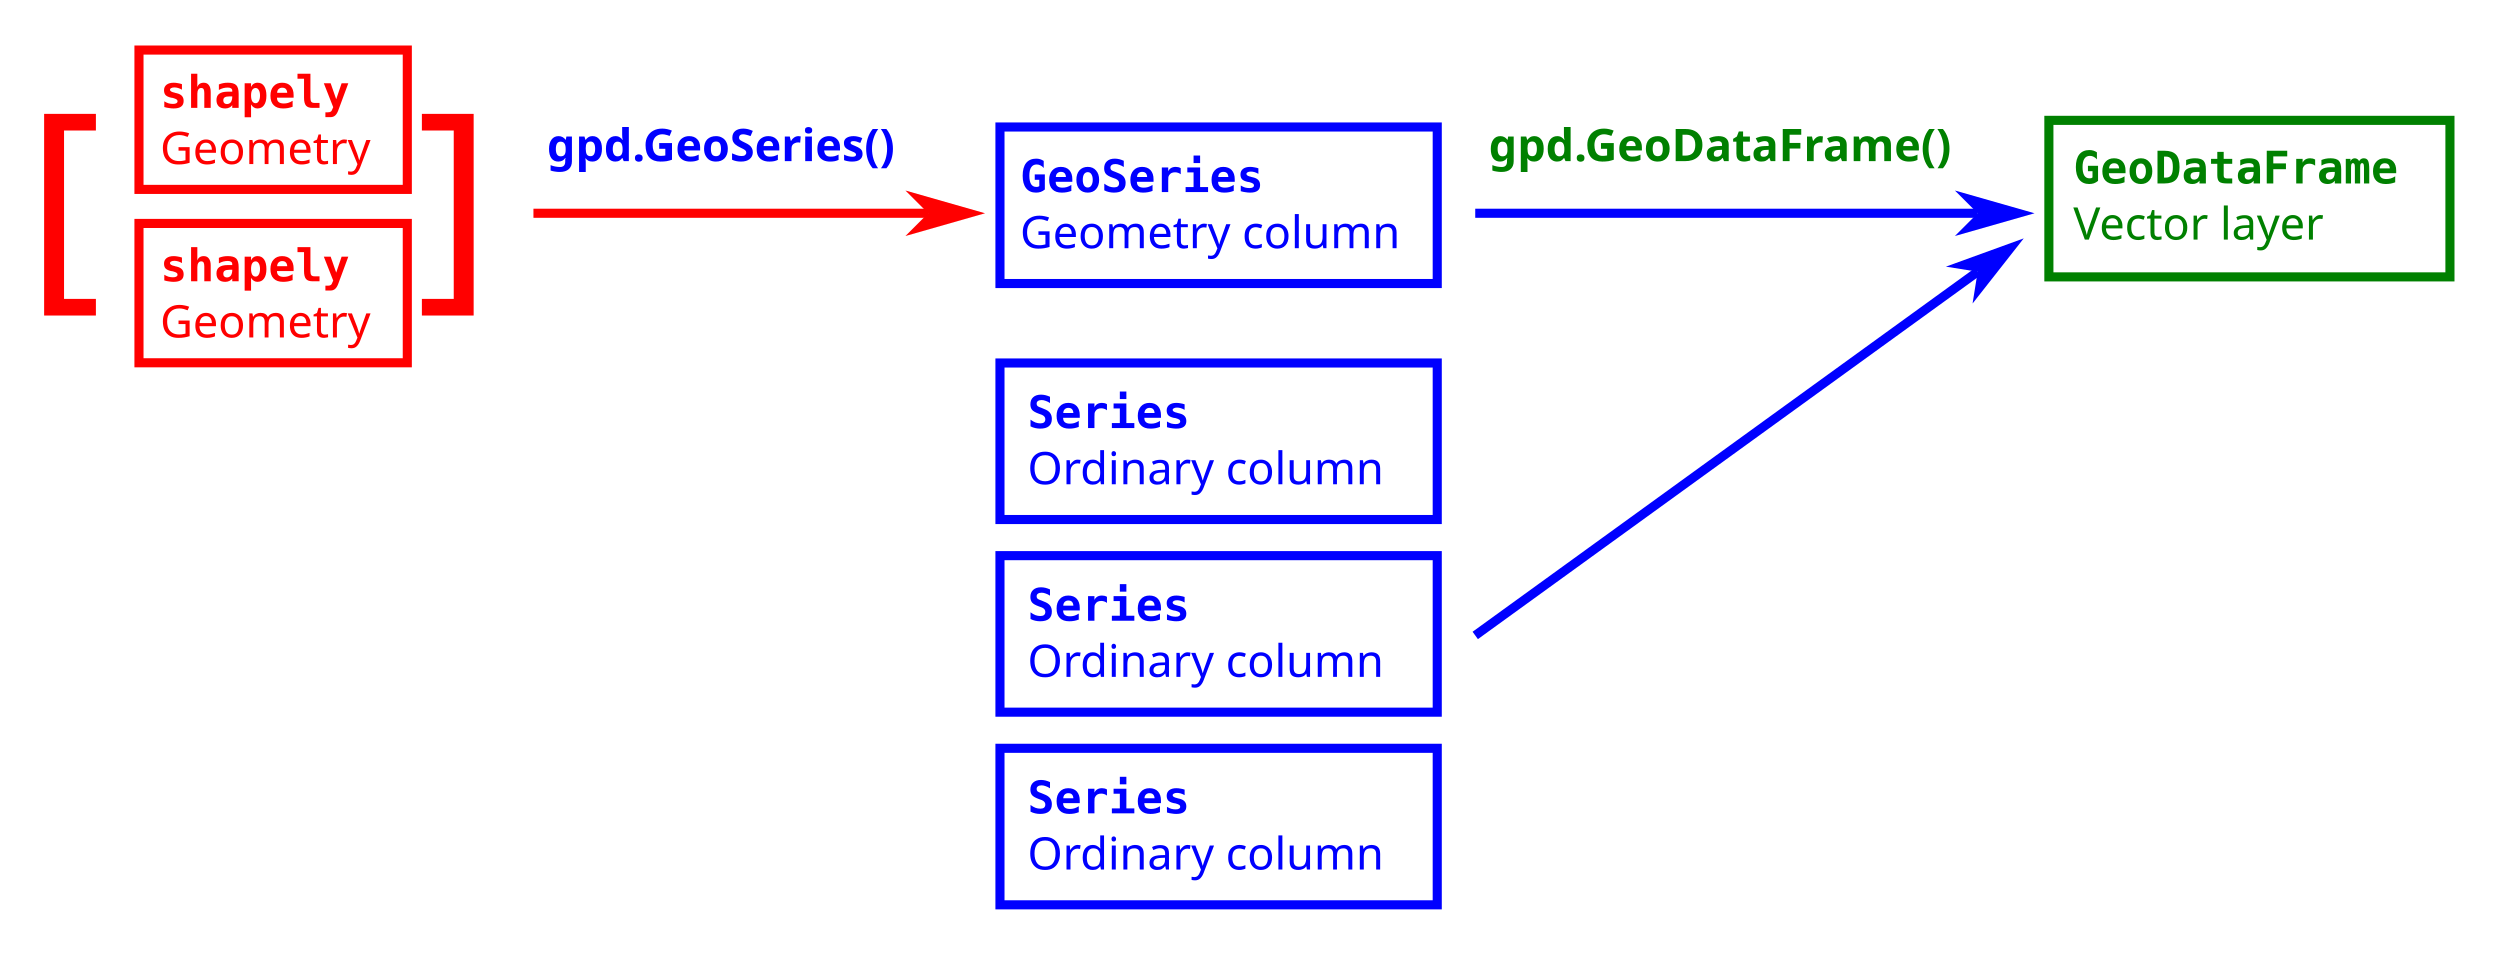
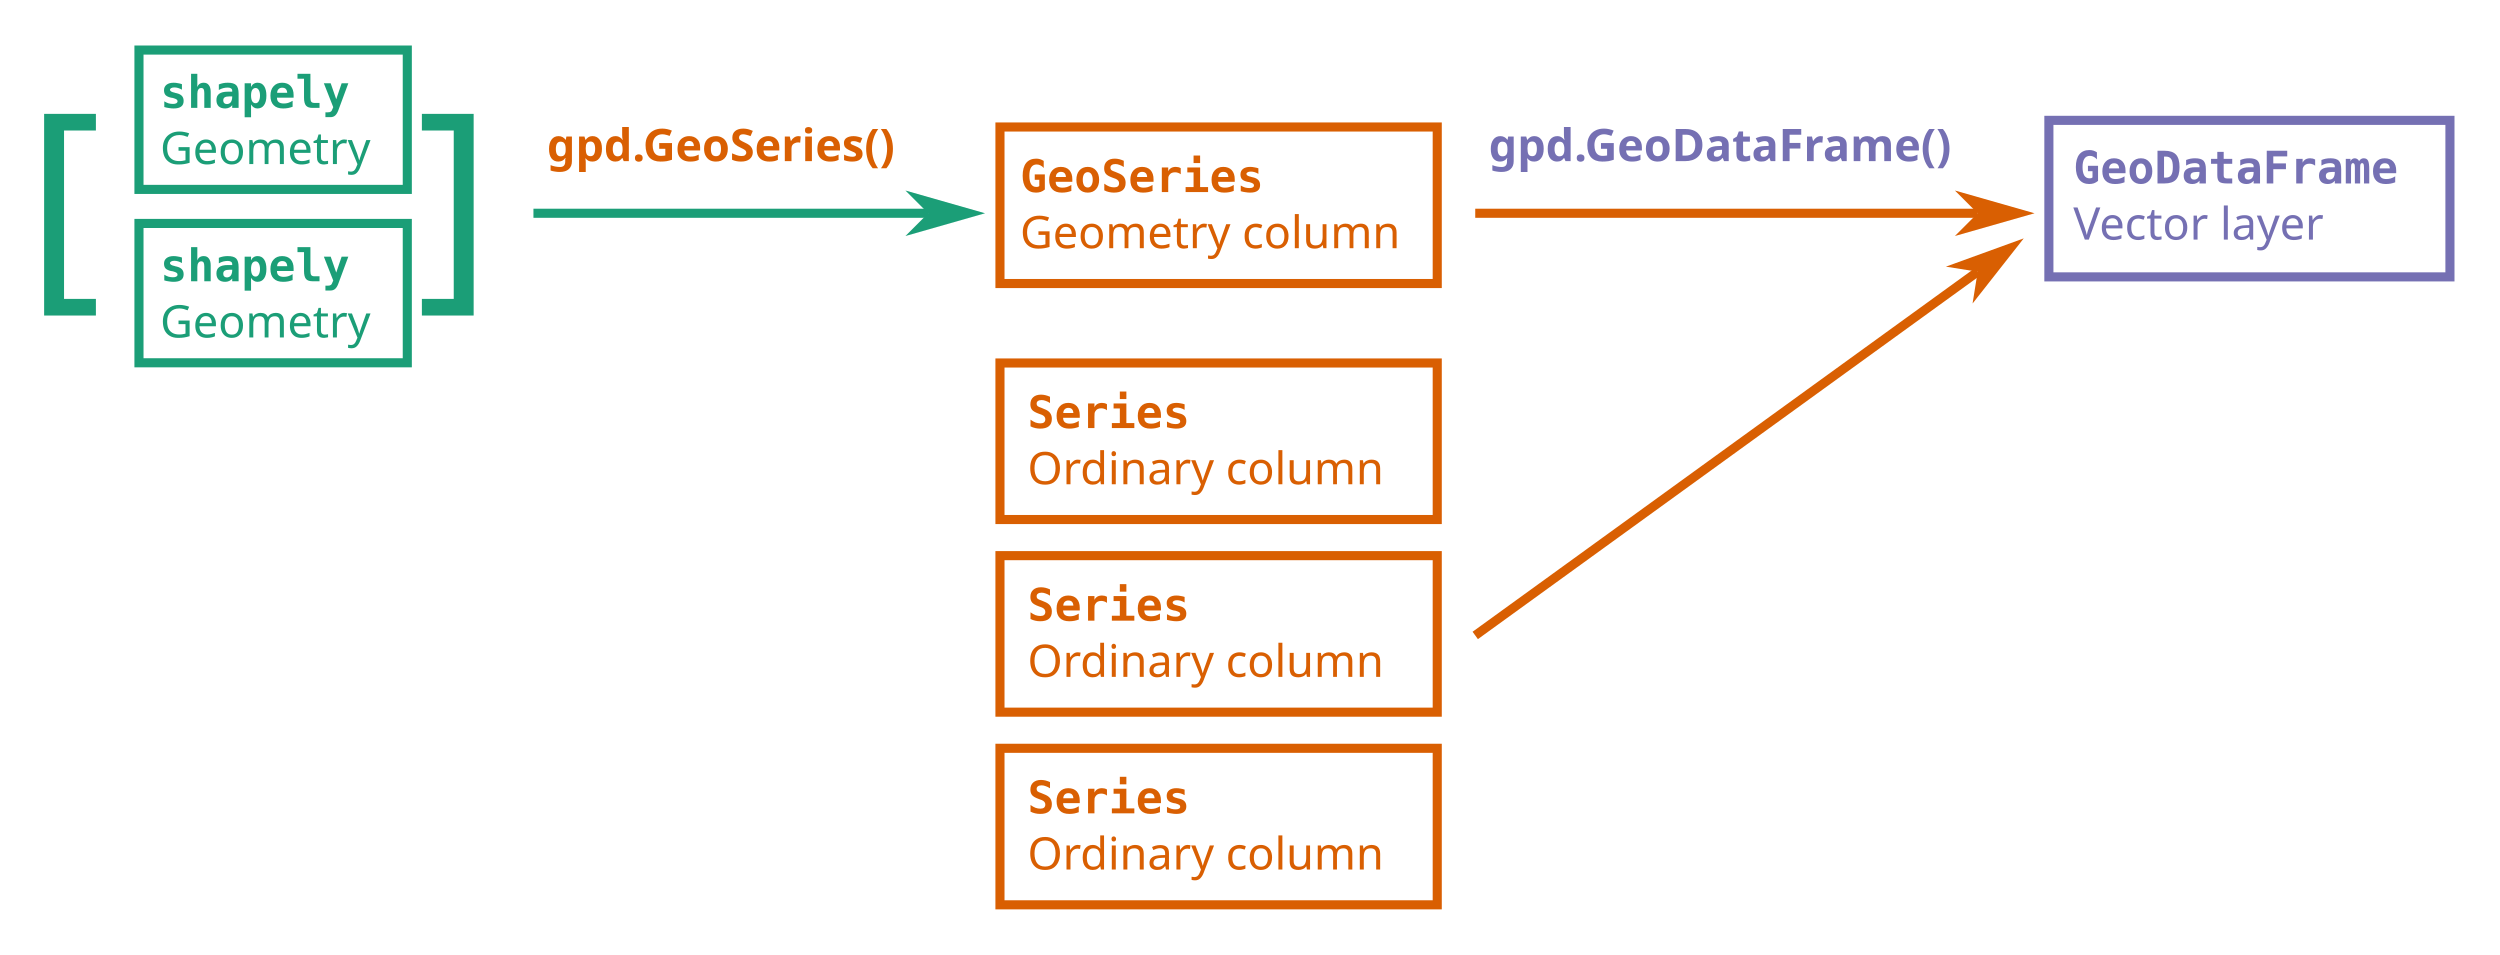
<svg xmlns="http://www.w3.org/2000/svg" width="274.675mm" height="104.913mm" viewBox="0 0 274.675 104.913" version="1.1" id="svg471">
  <defs id="defs468">
    <marker style="overflow:visible" id="Arrow1L" refX="0" refY="0" orient="auto-start-reverse" markerWidth="8.75" markerHeight="5" viewBox="0 0 8.75 5" preserveAspectRatio="xMidYMid">
      <path style="fill:context-stroke;fill-rule:evenodd;stroke:none" d="M 0,0 5,-5 -12.5,0 5,5 Z" id="arrow1L" transform="scale(-0.5)" />
    </marker>
  </defs>
  <g id="layer1" transform="translate(6.598283,-116.5669)">
-     <text xml:space="preserve" style="font-size:4.939px;fill:#008000;stroke:none;stroke-width:0;stroke-dasharray:none;stroke-opacity:1" x="221.197" y="136.722" id="text1545">
-       <tspan style="font-style:normal;font-variant:normal;font-weight:bold;font-stretch:normal;font-size:4.939px;font-family:monospace;-inkscape-font-specification:monospace;fill:#008000;stroke:none;stroke-width:0;stroke-dasharray:none" x="221.197" y="136.722" id="tspan1543">GeoDataFrame</tspan>
-       <tspan style="font-style:normal;font-variant:normal;font-weight:normal;font-stretch:normal;font-size:4.939px;font-family:sans-serif;-inkscape-font-specification:sans-serif;fill:#008000;stroke:none;stroke-width:0;stroke-dasharray:none" x="221.197" y="142.895" id="tspan614">Vector layer</tspan>
-       <tspan style="font-style:normal;font-variant:normal;font-weight:normal;font-stretch:normal;font-size:4.939px;font-family:monospace;-inkscape-font-specification:monospace;fill:#008000;stroke:none;stroke-width:0;stroke-dasharray:none" x="221.197" y="149.069" id="tspan1651" />
+     <text xml:space="preserve" style="font-size:4.939px;fill:#7570b3;stroke:none;stroke-width:0;stroke-dasharray:none;stroke-opacity:1;fill-opacity:1" x="221.197" y="136.722" id="text1545">
+       <tspan style="font-style:normal;font-variant:normal;font-weight:bold;font-stretch:normal;font-size:4.939px;font-family:monospace;-inkscape-font-specification:monospace;fill:#7570b3;stroke:none;stroke-width:0;stroke-dasharray:none;fill-opacity:1" x="221.197" y="136.722" id="tspan1543">GeoDataFrame</tspan>
+       <tspan style="font-style:normal;font-variant:normal;font-weight:normal;font-stretch:normal;font-size:4.939px;font-family:sans-serif;-inkscape-font-specification:sans-serif;fill:#7570b3;stroke:none;stroke-width:0;stroke-dasharray:none;fill-opacity:1" x="221.197" y="142.895" id="tspan614">Vector layer</tspan>
+       <tspan style="font-style:normal;font-variant:normal;font-weight:normal;font-stretch:normal;font-size:4.939px;font-family:monospace;-inkscape-font-specification:monospace;fill:#7570b3;stroke:none;stroke-width:0;stroke-dasharray:none;fill-opacity:1" x="221.197" y="149.069" id="tspan1651" />
    </text>
-     <g id="g2197" transform="translate(-11.1125,11.1125)">
-       <text xml:space="preserve" style="font-size:4.939px;fill:#ff0000;stroke:none;stroke-width:0;stroke-dasharray:none;stroke-opacity:1" x="22.112" y="117.307" id="text1397">
-         <tspan style="font-style:normal;font-variant:normal;font-weight:bold;font-stretch:normal;font-size:4.939px;font-family:monospace;-inkscape-font-specification:monospace;fill:#ff0000;stroke:none;stroke-width:0;stroke-dasharray:none" x="22.112" y="117.307" id="tspan1520">shapely</tspan>
-         <tspan style="font-style:normal;font-variant:normal;font-weight:normal;font-stretch:normal;font-size:4.939px;font-family:sans-serif;-inkscape-font-specification:sans-serif;fill:#ff0000;stroke:none;stroke-width:0;stroke-dasharray:none" x="22.112" y="123.48" id="tspan716">Geometry</tspan>
+     <text xml:space="preserve" style="font-size:4.939px;fill:#7570b3;stroke:none;stroke-width:0;stroke-dasharray:none;stroke-opacity:1;fill-opacity:1" x="156.978" y="134.274" id="text2344">
+       <tspan style="font-style:normal;font-variant:normal;font-weight:bold;font-stretch:normal;font-size:4.939px;font-family:sans-serif;-inkscape-font-specification:sans-serif;fill:#7570b3;stroke:none;stroke-width:0;stroke-dasharray:none;fill-opacity:1" x="156.978" y="134.274" id="tspan2342">gpd.GeoDataFrame()</tspan>
+     </text>
+     <rect style="fill:none;stroke:#1b9e77;stroke-width:1;stroke-dasharray:none;stroke-opacity:1" id="rect1056" width="29.481" height="15.309" x="8.67" y="122.067" />
+     <g id="g6073">
+       <text xml:space="preserve" style="font-size:4.939px;fill:#1b9e77;stroke:none;stroke-width:0;stroke-dasharray:none;stroke-opacity:1;fill-opacity:1" x="11" y="128.419" id="text1397">
+         <tspan style="font-style:normal;font-variant:normal;font-weight:bold;font-stretch:normal;font-size:4.939px;font-family:monospace;-inkscape-font-specification:monospace;fill:#1b9e77;stroke:none;stroke-width:0;stroke-dasharray:none;fill-opacity:1" x="11" y="128.419" id="tspan1520">shapely</tspan>
+         <tspan style="font-style:normal;font-variant:normal;font-weight:normal;font-stretch:normal;font-size:4.939px;font-family:sans-serif;-inkscape-font-specification:sans-serif;fill:#1b9e77;stroke:none;stroke-width:0;stroke-dasharray:none;fill-opacity:1" x="11" y="134.593" id="tspan716">Geometry</tspan>
      </text>
-       <rect style="fill:none;stroke:#ff0000;stroke-width:1;stroke-dasharray:none" id="rect1056" width="29.481" height="15.309" x="19.783" y="110.954" />
+       <text xml:space="preserve" style="font-size:4.939px;fill:#1b9e77;stroke:none;stroke-width:0;stroke-dasharray:none;stroke-opacity:1;fill-opacity:1" x="11" y="147.469" id="text1849">
+         <tspan style="font-style:normal;font-variant:normal;font-weight:bold;font-stretch:normal;font-size:4.939px;font-family:monospace;-inkscape-font-specification:monospace;fill:#1b9e77;stroke:none;stroke-width:0;stroke-dasharray:none;fill-opacity:1" x="11" y="147.469" id="tspan1845">shapely</tspan>
+         <tspan style="font-style:normal;font-variant:normal;font-weight:normal;font-stretch:normal;font-size:4.939px;font-family:sans-serif;-inkscape-font-specification:sans-serif;fill:#1b9e77;stroke:none;stroke-width:0;stroke-dasharray:none;fill-opacity:1" x="11" y="153.643" id="tspan1847">Geometry</tspan>
+       </text>
    </g>
-     <g id="g1853" transform="translate(-11.1125,30.16252)">
-       <text xml:space="preserve" style="font-size:4.939px;fill:#ff0000;stroke:none;stroke-width:0;stroke-dasharray:none;stroke-opacity:1" x="22.112" y="117.307" id="text1849">
-         <tspan style="font-style:normal;font-variant:normal;font-weight:bold;font-stretch:normal;font-size:4.939px;font-family:monospace;-inkscape-font-specification:monospace;fill:#ff0000;stroke:none;stroke-width:0;stroke-dasharray:none" x="22.112" y="117.307" id="tspan1845">shapely</tspan>
-         <tspan style="font-style:normal;font-variant:normal;font-weight:normal;font-stretch:normal;font-size:4.939px;font-family:sans-serif;-inkscape-font-specification:sans-serif;fill:#ff0000;stroke:none;stroke-width:0;stroke-dasharray:none" x="22.112" y="123.48" id="tspan1847">Geometry</tspan>
+     <rect style="fill:none;stroke:#1b9e77;stroke-width:1;stroke-dasharray:none;stroke-opacity:1" id="rect1851" width="29.481" height="15.309" x="8.67" y="141.117" />
+     <path style="fill:none;stroke:#1b9e77;stroke-width:1;stroke-dasharray:none;marker-end:url(#Arrow1L);stroke-opacity:1" d="M 52.011,139.998 H 95.382" id="path1919" />
+     <text xml:space="preserve" style="font-size:25.4px;font-family:sans-serif;-inkscape-font-specification:sans-serif;fill:#1b9e77;stroke:none;stroke-width:1;stroke-dasharray:none;fill-opacity:1" x="-3.781" y="147.221" id="text2422">
+       <tspan id="tspan2420" style="font-size:25.4px;fill:#1b9e77;stroke:none;stroke-width:1;fill-opacity:1" x="-3.781" y="147.221">[</tspan>
+     </text>
+     <text xml:space="preserve" style="font-size:25.4px;font-family:sans-serif;-inkscape-font-specification:sans-serif;fill:#1b9e77;stroke:none;stroke-width:1;stroke-dasharray:none;fill-opacity:1" x="39.113" y="147.221" id="text2426">
+       <tspan id="tspan2424" style="font-size:25.4px;fill:#1b9e77;stroke:none;stroke-width:1;fill-opacity:1" x="39.113" y="147.221">]</tspan>
+     </text>
+     <g id="g6065">
+       <text xml:space="preserve" style="font-size:4.939px;fill:#d95f02;stroke:none;stroke-width:0;stroke-dasharray:none;stroke-opacity:1;fill-opacity:1" x="53.503" y="134.274" id="text2191">
+         <tspan style="font-style:normal;font-variant:normal;font-weight:bold;font-stretch:normal;font-size:4.939px;font-family:sans-serif;-inkscape-font-specification:sans-serif;fill:#d95f02;stroke:none;stroke-width:0;stroke-dasharray:none;fill-opacity:1" x="53.503" y="134.274" id="tspan2189">gpd.GeoSeries()</tspan>
      </text>
-       <rect style="fill:none;stroke:#ff0000;stroke-width:1;stroke-dasharray:none" id="rect1851" width="29.481" height="15.309" x="19.783" y="110.954" />
+       <text xml:space="preserve" style="font-size:4.939px;fill:#d95f02;stroke:none;stroke-width:0;stroke-dasharray:none;stroke-opacity:1;fill-opacity:1" x="106.296" y="163.595" id="text2826">
+         <tspan style="font-style:normal;font-variant:normal;font-weight:bold;font-stretch:normal;font-size:4.939px;font-family:monospace;-inkscape-font-specification:monospace;fill:#d95f02;stroke:none;stroke-width:0;stroke-dasharray:none;fill-opacity:1" x="106.296" y="163.595" id="tspan2822">Series</tspan>
+         <tspan style="font-style:normal;font-variant:normal;font-weight:normal;font-stretch:normal;font-size:4.939px;font-family:sans-serif;-inkscape-font-specification:sans-serif;fill:#d95f02;stroke:none;stroke-width:0;stroke-dasharray:none;fill-opacity:1" x="106.296" y="169.768" id="tspan2824">Ordinary column</tspan>
+       </text>
+       <text xml:space="preserve" style="font-size:4.939px;fill:#d95f02;stroke:none;stroke-width:0;stroke-dasharray:none;stroke-opacity:1;fill-opacity:1" x="106.296" y="184.761" id="text3046">
+         <tspan style="font-style:normal;font-variant:normal;font-weight:bold;font-stretch:normal;font-size:4.939px;font-family:monospace;-inkscape-font-specification:monospace;fill:#d95f02;stroke:none;stroke-width:0;stroke-dasharray:none;fill-opacity:1" x="106.296" y="184.761" id="tspan3042">Series</tspan>
+         <tspan style="font-style:normal;font-variant:normal;font-weight:normal;font-stretch:normal;font-size:4.939px;font-family:sans-serif;-inkscape-font-specification:sans-serif;fill:#d95f02;stroke:none;stroke-width:0;stroke-dasharray:none;fill-opacity:1" x="106.296" y="190.935" id="tspan3044">Ordinary column</tspan>
+       </text>
+       <text xml:space="preserve" style="font-size:4.939px;fill:#d95f02;stroke:none;stroke-width:0;stroke-dasharray:none;stroke-opacity:1;fill-opacity:1" x="106.296" y="205.928" id="text4548">
+         <tspan style="font-style:normal;font-variant:normal;font-weight:bold;font-stretch:normal;font-size:4.939px;font-family:monospace;-inkscape-font-specification:monospace;fill:#d95f02;stroke:none;stroke-width:0;stroke-dasharray:none;fill-opacity:1" x="106.296" y="205.928" id="tspan4544">Series</tspan>
+         <tspan style="font-style:normal;font-variant:normal;font-weight:normal;font-stretch:normal;font-size:4.939px;font-family:sans-serif;-inkscape-font-specification:sans-serif;fill:#d95f02;stroke:none;stroke-width:0;stroke-dasharray:none;fill-opacity:1" x="106.296" y="212.102" id="tspan4546">Ordinary column</tspan>
+       </text>
+       <text xml:space="preserve" style="font-size:4.939px;fill:#d95f02;stroke:none;stroke-width:0;stroke-dasharray:none;stroke-opacity:1;fill-opacity:1" x="105.479" y="137.666" id="text1264">
+         <tspan style="font-style:normal;font-variant:normal;font-weight:bold;font-stretch:normal;font-size:4.939px;font-family:monospace;-inkscape-font-specification:monospace;fill:#d95f02;stroke:none;stroke-width:0;stroke-dasharray:none;fill-opacity:1" x="105.479" y="137.666" id="tspan1518">GeoSeries</tspan>
+         <tspan style="font-style:normal;font-variant:normal;font-weight:normal;font-stretch:normal;font-size:4.939px;font-family:sans-serif;-inkscape-font-specification:sans-serif;fill:#d95f02;stroke:none;stroke-width:0;stroke-dasharray:none;fill-opacity:1" x="105.479" y="143.84" id="tspan668">Geometry column</tspan>
+       </text>
    </g>
-     <path style="fill:none;stroke:#ff0000;stroke-width:1;stroke-dasharray:none;marker-end:url(#Arrow1L)" d="M 52.011,139.998 H 95.382" id="path1919" />
-     <text xml:space="preserve" style="font-size:4.939px;fill:#0000ff;stroke:none;stroke-width:0;stroke-dasharray:none;stroke-opacity:1" x="53.503" y="134.274" id="text2191">
-       <tspan style="font-style:normal;font-variant:normal;font-weight:bold;font-stretch:normal;font-size:4.939px;font-family:sans-serif;-inkscape-font-specification:sans-serif;fill:#0000ff;stroke:none;stroke-width:0;stroke-dasharray:none" x="53.503" y="134.274" id="tspan2189">gpd.GeoSeries()</tspan>
-     </text>
-     <path style="fill:none;stroke:#0000ff;stroke-width:1;stroke-dasharray:none;marker-end:url(#Arrow1L)" d="m 155.486,139.998 h 55.201" id="path2340" />
-     <text xml:space="preserve" style="font-size:4.939px;fill:#008000;stroke:none;stroke-width:0;stroke-dasharray:none;stroke-opacity:1" x="156.978" y="134.274" id="text2344">
-       <tspan style="font-style:normal;font-variant:normal;font-weight:bold;font-stretch:normal;font-size:4.939px;font-family:sans-serif;-inkscape-font-specification:sans-serif;fill:#008000;stroke:none;stroke-width:0;stroke-dasharray:none" x="156.978" y="134.274" id="tspan2342">gpd.GeoDataFrame()</tspan>
-     </text>
-     <text xml:space="preserve" style="font-size:25.4px;font-family:sans-serif;-inkscape-font-specification:sans-serif;fill:#ff0000;stroke:none;stroke-width:1;stroke-dasharray:none" x="-3.781" y="147.221" id="text2422">
-       <tspan id="tspan2420" style="font-size:25.4px;fill:#ff0000;stroke:none;stroke-width:1" x="-3.781" y="147.221">[</tspan>
-     </text>
-     <text xml:space="preserve" style="font-size:25.4px;font-family:sans-serif;-inkscape-font-specification:sans-serif;fill:#ff0000;stroke:none;stroke-width:1;stroke-dasharray:none" x="39.113" y="147.221" id="text2426">
-       <tspan id="tspan2424" style="font-size:25.4px;fill:#ff0000;stroke:none;stroke-width:1" x="39.113" y="147.221">]</tspan>
-     </text>
-     <g id="g4715">
-       <text xml:space="preserve" style="font-size:4.939px;fill:#0000ff;stroke:none;stroke-width:0;stroke-dasharray:none;stroke-opacity:1" x="106.296" y="163.595" id="text2826">
-         <tspan style="font-style:normal;font-variant:normal;font-weight:bold;font-stretch:normal;font-size:4.939px;font-family:monospace;-inkscape-font-specification:monospace;fill:#0000ff;stroke:none;stroke-width:0;stroke-dasharray:none" x="106.296" y="163.595" id="tspan2822">Series</tspan>
-         <tspan style="font-style:normal;font-variant:normal;font-weight:normal;font-stretch:normal;font-size:4.939px;font-family:sans-serif;-inkscape-font-specification:sans-serif;fill:#0000ff;stroke:none;stroke-width:0;stroke-dasharray:none" x="106.296" y="169.768" id="tspan2824">Ordinary column</tspan>
-       </text>
-       <rect style="fill:none;stroke:#0000ff;stroke-width:1;stroke-dasharray:none" id="rect2886" width="48.043" height="17.198" x="103.268" y="156.449" />
+     <path style="fill:none;stroke:#d95f02;stroke-width:1;stroke-dasharray:none;marker-end:url(#Arrow1L);stroke-opacity:1" d="m 155.486,139.998 h 55.201" id="path2340" />
+     <path style="fill:none;stroke:#d95f02;stroke-width:1;stroke-dasharray:none;marker-end:url(#Arrow1L);stroke-opacity:1" d="m 155.486,186.383 55.201,-39.961" id="path4554" />
+     <g id="g6880">
+       <rect style="fill:none;stroke:#d95f02;stroke-width:1;stroke-dasharray:none;stroke-opacity:1" id="rect2886" width="48.043" height="17.198" x="103.268" y="156.449" />
+       <rect style="fill:none;stroke:#d95f02;stroke-width:1;stroke-dasharray:none;stroke-opacity:1" id="rect3048" width="48.043" height="17.198" x="103.268" y="177.615" />
+       <rect style="fill:none;stroke:#d95f02;stroke-width:1;stroke-dasharray:none;stroke-opacity:1" id="rect4550" width="48.043" height="17.198" x="103.268" y="198.782" />
+       <rect style="fill:none;stroke:#d95f02;stroke-width:1;stroke-dasharray:none;stroke-opacity:1" id="rect4659" width="48.043" height="17.198" x="103.268" y="130.52" />
    </g>
-     <g id="g3050" transform="translate(0,21.16668)">
-       <text xml:space="preserve" style="font-size:4.939px;fill:#0000ff;stroke:none;stroke-width:0;stroke-dasharray:none;stroke-opacity:1" x="106.296" y="163.595" id="text3046">
-         <tspan style="font-style:normal;font-variant:normal;font-weight:bold;font-stretch:normal;font-size:4.939px;font-family:monospace;-inkscape-font-specification:monospace;fill:#0000ff;stroke:none;stroke-width:0;stroke-dasharray:none" x="106.296" y="163.595" id="tspan3042">Series</tspan>
-         <tspan style="font-style:normal;font-variant:normal;font-weight:normal;font-stretch:normal;font-size:4.939px;font-family:sans-serif;-inkscape-font-specification:sans-serif;fill:#0000ff;stroke:none;stroke-width:0;stroke-dasharray:none" x="106.296" y="169.768" id="tspan3044">Ordinary column</tspan>
-       </text>
-       <rect style="fill:none;stroke:#0000ff;stroke-width:1;stroke-dasharray:none" id="rect3048" width="48.043" height="17.198" x="103.268" y="156.449" />
-     </g>
-     <g id="g4552" transform="translate(0,42.33335)">
-       <text xml:space="preserve" style="font-size:4.939px;fill:#0000ff;stroke:none;stroke-width:0;stroke-dasharray:none;stroke-opacity:1" x="106.296" y="163.595" id="text4548">
-         <tspan style="font-style:normal;font-variant:normal;font-weight:bold;font-stretch:normal;font-size:4.939px;font-family:monospace;-inkscape-font-specification:monospace;fill:#0000ff;stroke:none;stroke-width:0;stroke-dasharray:none" x="106.296" y="163.595" id="tspan4544">Series</tspan>
-         <tspan style="font-style:normal;font-variant:normal;font-weight:normal;font-stretch:normal;font-size:4.939px;font-family:sans-serif;-inkscape-font-specification:sans-serif;fill:#0000ff;stroke:none;stroke-width:0;stroke-dasharray:none" x="106.296" y="169.768" id="tspan4546">Ordinary column</tspan>
-       </text>
-       <rect style="fill:none;stroke:#0000ff;stroke-width:1;stroke-dasharray:none" id="rect4550" width="48.043" height="17.198" x="103.268" y="156.449" />
-     </g>
-     <path style="fill:none;stroke:#0000ff;stroke-width:1;stroke-dasharray:none;marker-end:url(#Arrow1L)" d="m 155.486,186.383 55.201,-39.961" id="path4554" />
-     <g id="g4733">
-       <text xml:space="preserve" style="font-size:4.939px;fill:#0000ff;stroke:none;stroke-width:0;stroke-dasharray:none;stroke-opacity:1" x="105.479" y="137.666" id="text1264">
-         <tspan style="font-style:normal;font-variant:normal;font-weight:bold;font-stretch:normal;font-size:4.939px;font-family:monospace;-inkscape-font-specification:monospace;fill:#0000ff;stroke:none;stroke-width:0;stroke-dasharray:none" x="105.479" y="137.666" id="tspan1518">GeoSeries</tspan>
-         <tspan style="font-style:normal;font-variant:normal;font-weight:normal;font-stretch:normal;font-size:4.939px;font-family:sans-serif;-inkscape-font-specification:sans-serif;fill:#0000ff;stroke:none;stroke-width:0;stroke-dasharray:none" x="105.479" y="143.84" id="tspan668">Geometry column</tspan>
-       </text>
-       <rect style="fill:none;stroke:#0000ff;stroke-width:1;stroke-dasharray:none" id="rect4659" width="48.043" height="17.198" x="103.268" y="130.52" />
-     </g>
-     <rect style="fill:none;stroke:#008000;stroke-width:1;stroke-dasharray:none" id="rect4727" width="44.065" height="17.198" x="218.512" y="129.79" />
+     <rect style="fill:none;stroke:#7570b3;stroke-width:1;stroke-dasharray:none;stroke-opacity:1" id="rect4727" width="44.065" height="17.198" x="218.512" y="129.79" />
  </g>
</svg>
